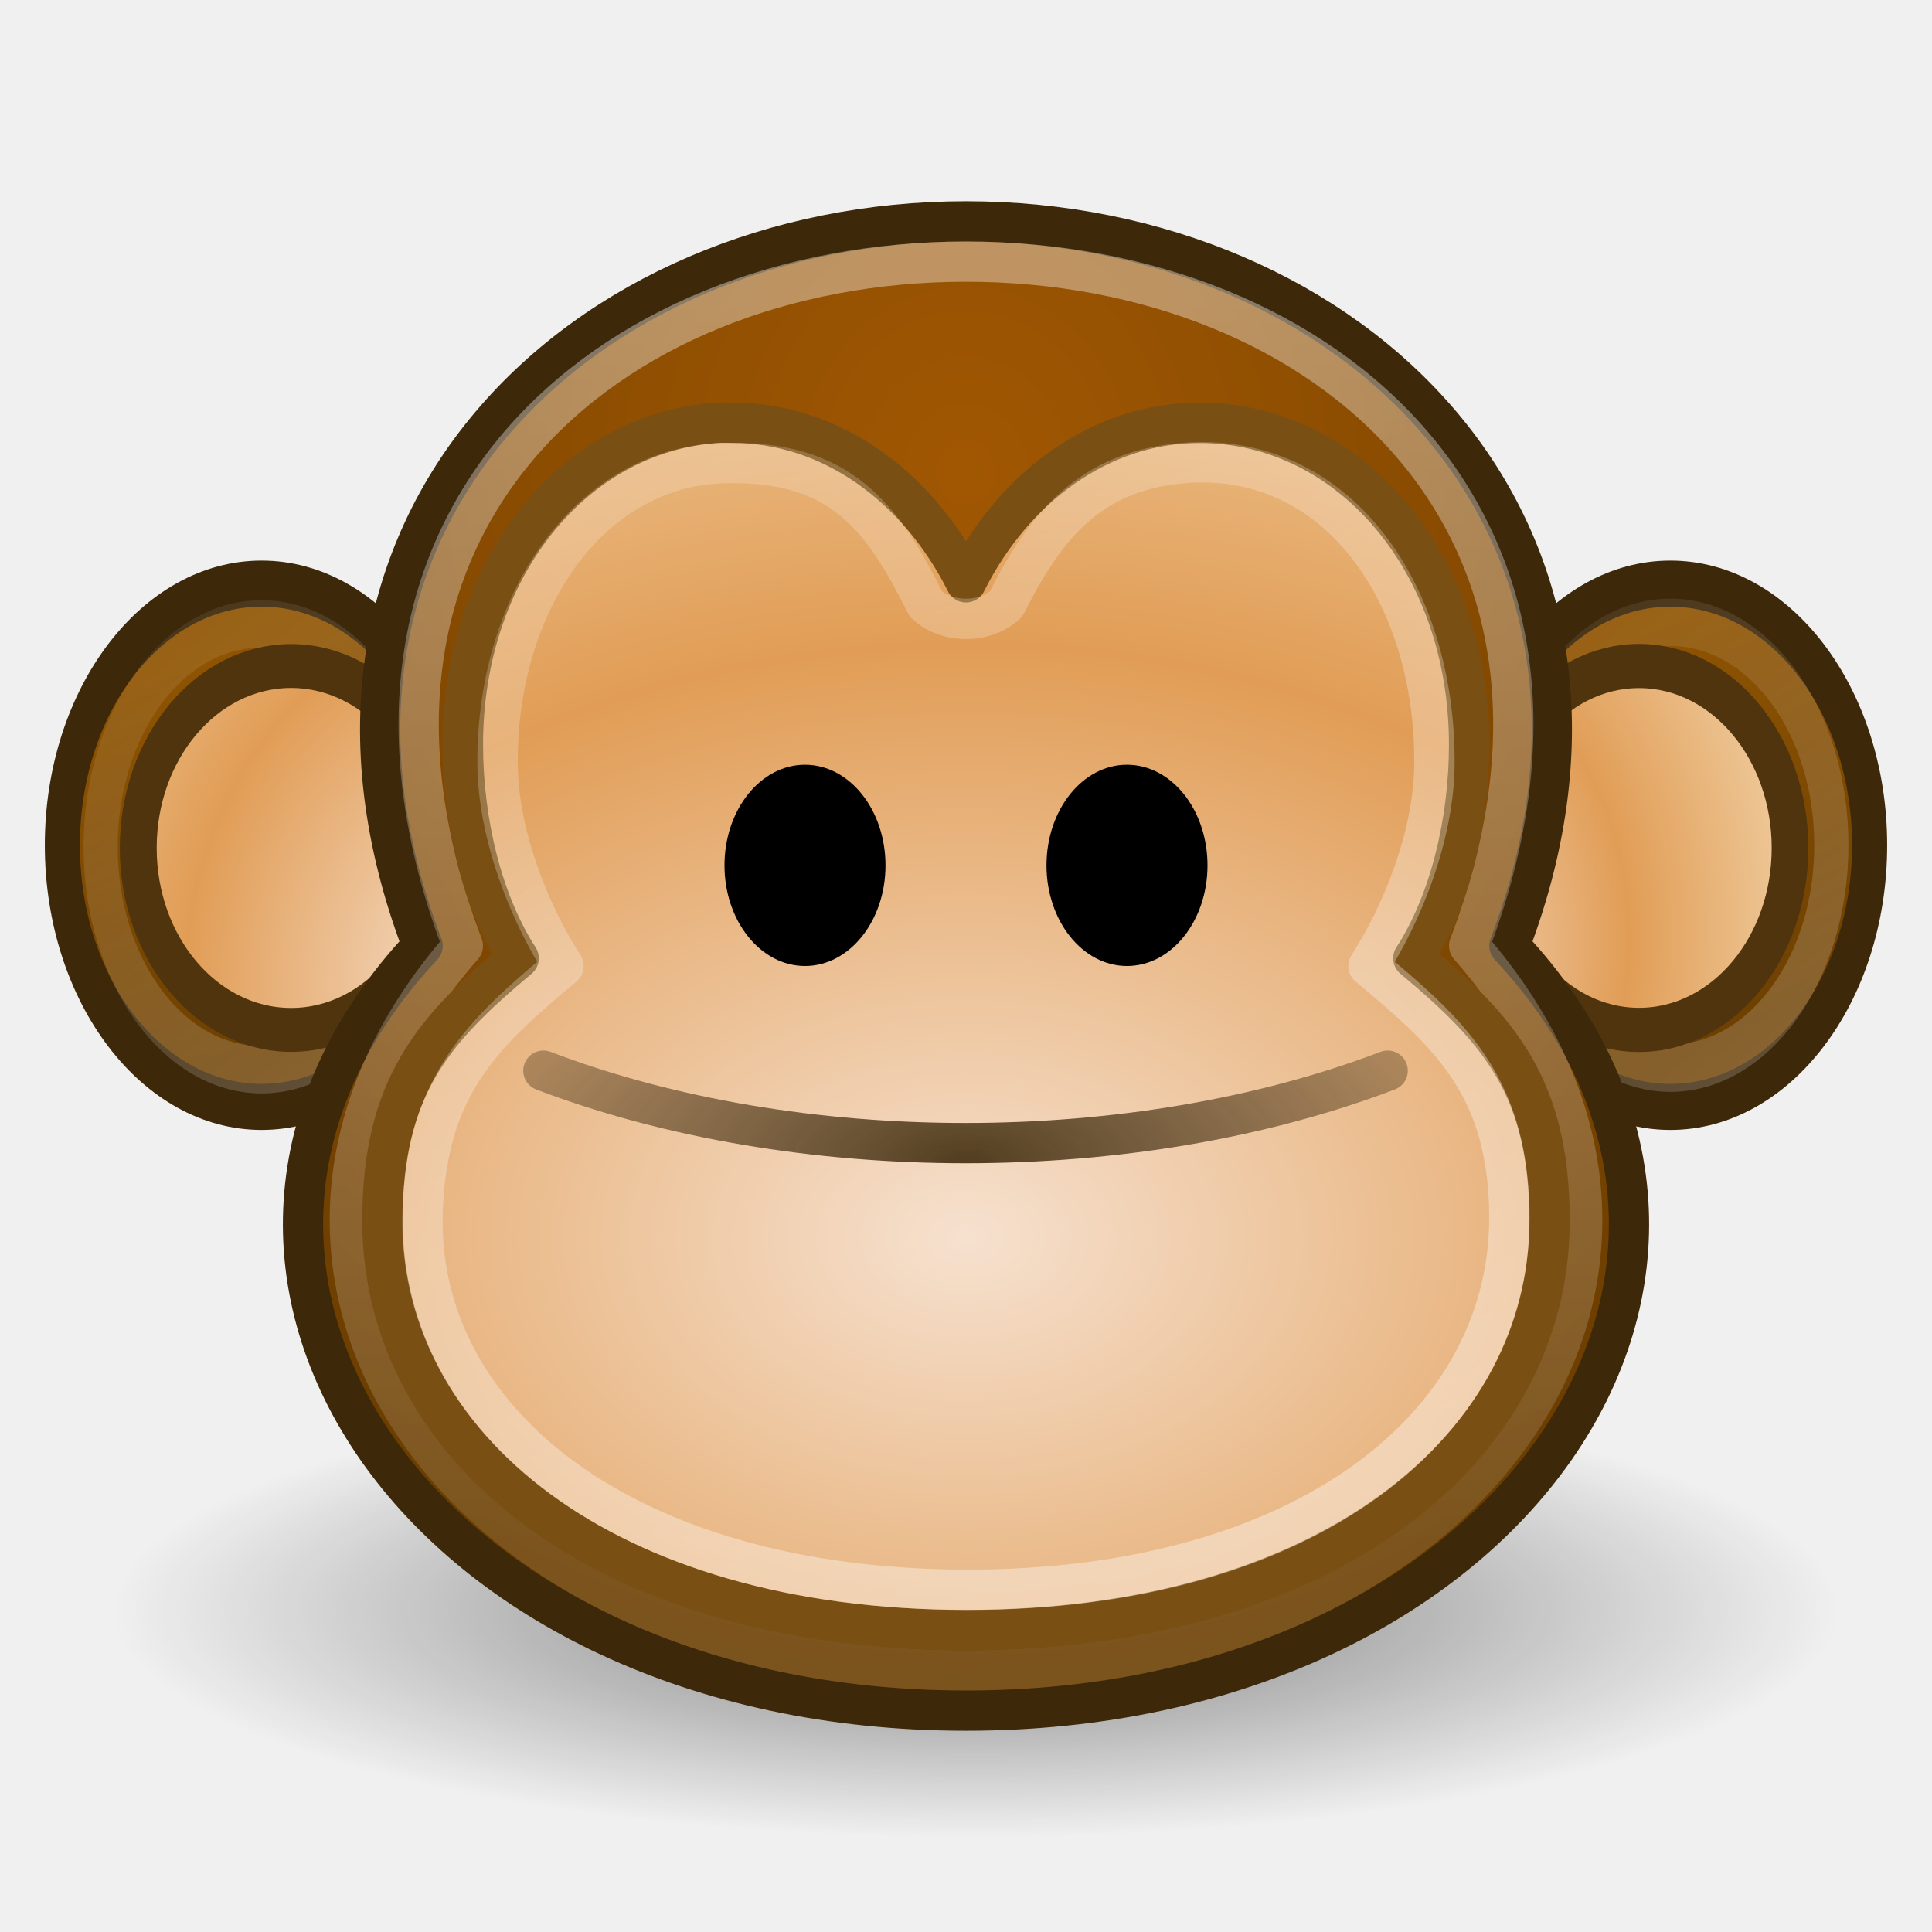
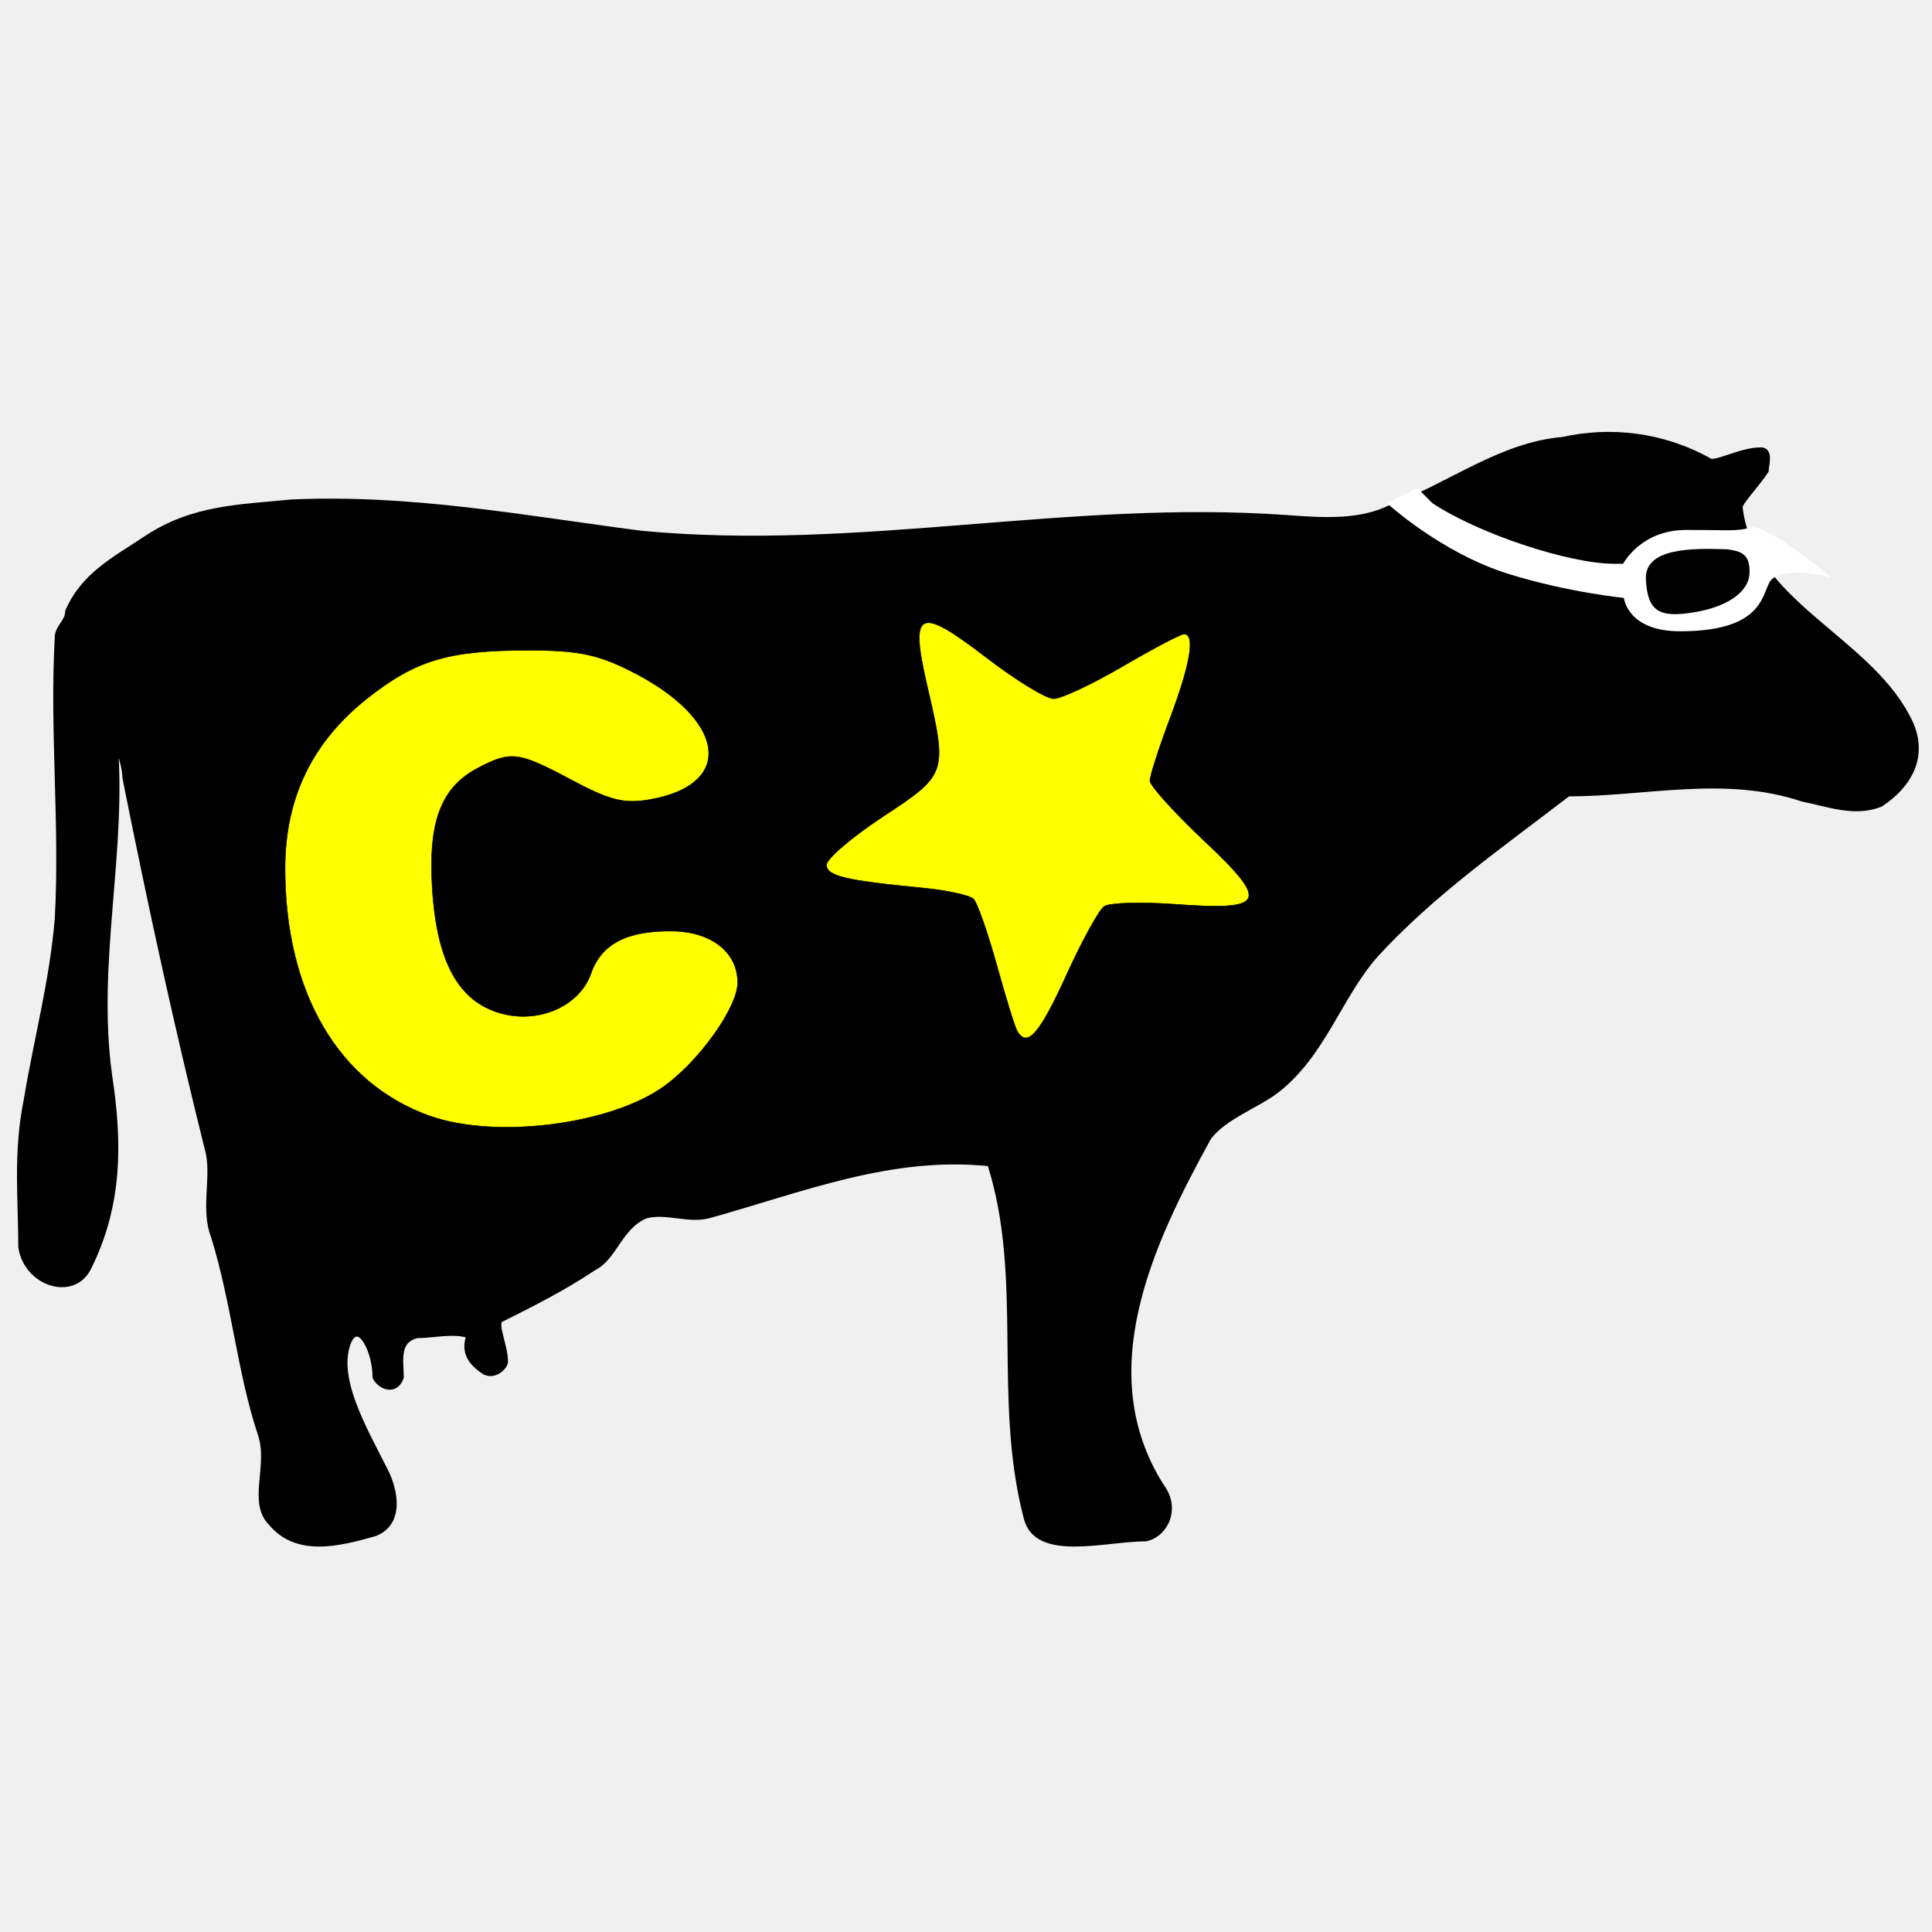
- <svg xmlns="http://www.w3.org/2000/svg" xmlns:xlink="http://www.w3.org/1999/xlink" width="48px" height="48px" id="svg1307">
-   <defs id="defs1309">
-     <linearGradient id="linearGradient3686">
-       <stop style="stop-color:#3d280a;stop-opacity:1;" offset="0" id="stop3688" />
-       <stop style="stop-color:#3d280a;stop-opacity:0;" offset="1" id="stop3690" />
-     </linearGradient>
-     <linearGradient id="linearGradient2305">
-       <stop style="stop-color:#000000;stop-opacity:1;" offset="0" id="stop2307" />
-       <stop style="stop-color:#000000;stop-opacity:0;" offset="1" id="stop2309" />
-     </linearGradient>
-     <linearGradient id="linearGradient2297">
-       <stop id="stop2299" offset="0" style="stop-color:#a15702;stop-opacity:1" />
-       <stop id="stop2301" offset="1" style="stop-color:#683c00;stop-opacity:1" />
-     </linearGradient>
-     <linearGradient id="linearGradient2251">
-       <stop id="stop2253" offset="0" style="stop-color:#f6e1cf;stop-opacity:1;" />
-       <stop style="stop-color:#e19d56;stop-opacity:1;" offset="0.5" id="stop3682" />
-       <stop id="stop2255" offset="1" style="stop-color:#f4dcb7;stop-opacity:1" />
-     </linearGradient>
-     <linearGradient id="linearGradient2227">
-       <stop style="stop-color:#8f5402;stop-opacity:1;" offset="0" id="stop2229" />
-       <stop style="stop-color:#6e4001;stop-opacity:1" offset="1" id="stop2231" />
-     </linearGradient>
-     <linearGradient id="linearGradient2219">
-       <stop style="stop-color:#ffffff;stop-opacity:1;" offset="0" id="stop2221" />
-       <stop style="stop-color:#ffffff;stop-opacity:0.3;" offset="1" id="stop2223" />
-     </linearGradient>
-     <linearGradient xlink:href="#linearGradient2219" id="linearGradient2225" x1="24" y1="7.4" x2="24" y2="38.33" gradientUnits="userSpaceOnUse" />
-     <radialGradient xlink:href="#linearGradient2251" id="radialGradient2249" cx="-14.823" cy="20.156" fx="-14.823" fy="20.156" r="5.329" gradientUnits="userSpaceOnUse" gradientTransform="matrix(2.45184,1.174729,-1.324281,2.80558,46.03865,-21.18657)" />
-     <radialGradient xlink:href="#linearGradient2251" id="radialGradient2263" cx="-3.065" cy="18.305" fx="-3.065" fy="18.305" r="5.331" gradientUnits="userSpaceOnUse" gradientTransform="matrix(3.556041,0,0,3.556041,7.834793,-46.7895)" />
-     <linearGradient xlink:href="#linearGradient2227" id="linearGradient2271" x1="-10.735" y1="11.428" x2="-9.25" y2="18.441" gradientUnits="userSpaceOnUse" />
-     <linearGradient xlink:href="#linearGradient2227" id="linearGradient2279" x1="-10.154" y1="10.911" x2="-7.959" y2="18.146" gradientUnits="userSpaceOnUse" />
-     <linearGradient xlink:href="#linearGradient2219" id="linearGradient2291" x1="-5.268" y1="20.641" x2="-12.272" y2="8.686" gradientUnits="userSpaceOnUse" />
-     <linearGradient xlink:href="#linearGradient2219" id="linearGradient2295" gradientUnits="userSpaceOnUse" x1="-5.268" y1="20.641" x2="-12.272" y2="8.686" />
-     <radialGradient xlink:href="#linearGradient2305" id="radialGradient2311" cx="-6" cy="37.75" fx="-6" fy="37.75" r="14" gradientTransform="matrix(1,0,0,0.267857,0,27.63839)" gradientUnits="userSpaceOnUse" />
-     <linearGradient xlink:href="#linearGradient2219" id="linearGradient2323" x1="29.064" y1="39.42" x2="12.86" y2="2.492" gradientUnits="userSpaceOnUse" />
-     <radialGradient xlink:href="#linearGradient2251" id="radialGradient3684" cx="24" cy="32.821" fx="24" fy="32.821" r="15" gradientTransform="matrix(2.783877,0,0,1.961686,-42.81308,-33.63393)" gradientUnits="userSpaceOnUse" />
-     <radialGradient xlink:href="#linearGradient3686" id="radialGradient3692" cx="23.988" cy="30.126" fx="23.988" fy="30.126" r="10.988" gradientTransform="matrix(1.838239,0,0,0.855268,-20.10762,3.134087)" gradientUnits="userSpaceOnUse" />
-     <radialGradient xlink:href="#linearGradient2297" id="radialGradient3697" cx="24" cy="13.058" fx="24" fy="13.058" r="16.972" gradientTransform="matrix(1.635062,0,0,1.830454,-15.24149,-12.15138)" gradientUnits="userSpaceOnUse" />
-   </defs>
+ <svg xmlns="http://www.w3.org/2000/svg" width="64px" height="64px" id="svg3159" version="1.1">
+   <defs id="defs3161">
+     </defs>
  <g id="layer1">
-     <path style="opacity:0.485;color:black;fill:url(#radialGradient2311);fill-opacity:1;fill-rule:evenodd;stroke:none;stroke-width:1;stroke-linecap:round;stroke-linejoin:round;marker:none;marker-start:none;marker-mid:none;marker-end:none;stroke-miterlimit:4;stroke-dasharray:none;stroke-dashoffset:0;stroke-opacity:1;visibility:visible;display:inline;overflow:visible" id="path2303" d="M 8 37.75 A 14 3.75 0 1 1  -20,37.75 A 14 3.75 0 1 1  8 37.75 z" transform="matrix(1.535714,0,0,1.51296,33.46429,-17.11425)" />
-     <path style="opacity:1;color:#000000;fill:url(#linearGradient2271);fill-opacity:1;fill-rule:evenodd;stroke:#3d280a;stroke-width:0.837;stroke-linecap:round;stroke-linejoin:round;marker:none;marker-start:none;marker-mid:none;marker-end:none;stroke-miterlimit:4;stroke-dasharray:none;stroke-dashoffset:0;stroke-opacity:1;visibility:visible;display:inline;overflow:visible" id="path2197" d="M -4.5 14.75 A 4.75 4.75 0 1 1  -14,14.75 A 4.75 4.75 0 1 1  -4.5 14.75 z" transform="matrix(1.042105,0,0,1.368421,16.13946,0.81579)" />
-     <path style="opacity:0.2;color:#000000;fill:none;fill-opacity:1;fill-rule:evenodd;stroke:url(#linearGradient2295);stroke-width:1.009;stroke-linecap:round;stroke-linejoin:round;marker:none;marker-start:none;marker-mid:none;marker-end:none;stroke-miterlimit:4;stroke-dasharray:none;stroke-dashoffset:0;stroke-opacity:1;visibility:visible;display:inline;overflow:visible" id="path2293" d="M -4.5 14.75 A 4.75 4.75 0 1 1  -14,14.75 A 4.75 4.75 0 1 1  -4.5 14.75 z" transform="matrix(0.842105,0,0,1.165992,14.28947,3.84008)" />
-     <path style="opacity:1;color:#000000;fill:url(#radialGradient2263);fill-opacity:1;fill-rule:evenodd;stroke:#50340d;stroke-width:1.146;stroke-linecap:round;stroke-linejoin:round;marker:none;marker-start:none;marker-mid:none;marker-end:none;stroke-miterlimit:4;stroke-dasharray:none;stroke-dashoffset:0;stroke-opacity:1;visibility:visible;display:inline;overflow:visible" id="path2213" d="M -4.5 14.75 A 4.75 4.75 0 1 1  -14,14.75 A 4.75 4.75 0 1 1  -4.5 14.75 z" transform="matrix(0.799453,0,0,0.951666,14.62707,7.030045)" />
-     <path style="opacity:1;color:#000000;fill:url(#linearGradient2279);fill-opacity:1;fill-rule:evenodd;stroke:#3d280a;stroke-width:0.837;stroke-linecap:round;stroke-linejoin:round;marker:none;marker-start:none;marker-mid:none;marker-end:none;stroke-miterlimit:4;stroke-dasharray:none;stroke-dashoffset:0;stroke-opacity:1;visibility:visible;display:inline;overflow:visible" id="path2199" d="M -4.5 14.75 A 4.75 4.75 0 1 1  -14,14.75 A 4.75 4.75 0 1 1  -4.5 14.75 z" transform="matrix(1.042104,0,0,1.368421,51.13946,0.81579)" />
-     <path style="opacity:0.2;color:#000000;fill:none;fill-opacity:1;fill-rule:evenodd;stroke:url(#linearGradient2291);stroke-width:1.009;stroke-linecap:round;stroke-linejoin:round;marker:none;marker-start:none;marker-mid:none;marker-end:none;stroke-miterlimit:4;stroke-dasharray:none;stroke-dashoffset:0;stroke-opacity:1;visibility:visible;display:inline;overflow:visible" id="path2281" d="M -4.5 14.75 A 4.75 4.75 0 1 1  -14,14.75 A 4.75 4.75 0 1 1  -4.5 14.75 z" transform="matrix(0.842105,0,0,1.165992,49.28947,3.80162)" />
-     <path style="opacity:1;color:#000000;fill:url(#radialGradient2249);fill-opacity:1;fill-rule:evenodd;stroke:#50340d;stroke-width:1.153;stroke-linecap:round;stroke-linejoin:round;marker:none;marker-start:none;marker-mid:none;marker-end:none;stroke-miterlimit:4;stroke-dasharray:none;stroke-dashoffset:0;stroke-opacity:1;visibility:visible;display:inline;overflow:visible" id="path2215" d="M -4.5 14.75 A 4.75 4.75 0 1 1  -14,14.75 A 4.75 4.75 0 1 1  -4.5 14.75 z" transform="matrix(0.789752,0,0,0.951666,48.02639,7.030045)" />
-     <path style="color:#000000;fill:url(#radialGradient3697);fill-opacity:1.0;fill-rule:evenodd;stroke:#3d280a;stroke-width:1;stroke-linecap:round;stroke-linejoin:round;marker:none;marker-start:none;marker-mid:none;marker-end:none;stroke-miterlimit:4;stroke-dashoffset:0;stroke-opacity:1;visibility:visible;display:inline;overflow:visible" d="M 37.5,23.5 C 45,31.5 37.5,42.5 24,42.5 C 10.5,42.5 3,31.5 10.5,23.5 C 6.5,13 14.5,5.5 24,5.5 C 33.5,5.5 41.5,13 37.5,23.5 z " id="path1314" />
-     <path style="color:#000000;fill:none;fill-opacity:1;fill-rule:evenodd;stroke:url(#linearGradient2225);stroke-width:1;stroke-linecap:round;stroke-linejoin:round;marker:none;marker-start:none;marker-mid:none;marker-end:none;stroke-miterlimit:4;stroke-dashoffset:0;stroke-opacity:1;visibility:visible;display:inline;overflow:visible;opacity:0.381" d="M 36.5,23.5 C 43.5,31.5 36.704,41.5 24,41.5 C 11.296,41.5 4.5,31.5 11.5,23.5 C 7.5,13 15.06,6.5 24,6.5 C 32.939,6.5 40.5,13 36.5,23.5 z " id="path2217" />
-     <path style="opacity:1;color:#000000;fill:url(#radialGradient3684);fill-opacity:1.0;fill-rule:evenodd;stroke:#7a4f13;stroke-width:1.003;stroke-linecap:round;stroke-linejoin:round;marker:none;marker-start:none;marker-mid:none;marker-end:none;stroke-miterlimit:4;stroke-dasharray:none;stroke-dashoffset:0;stroke-opacity:1;visibility:visible;display:inline;overflow:visible" d="M 17.838,10.505 C 14.265,10.725 11.5,14.102 11.5,18.5 C 11.5,20.415 11.98,22.41 12.885,23.808 C 10.771,25.574 9.5,27 9.502,30.339 C 9.505,35.947 15,40.5 24,40.498 C 33,40.497 38.495,35.947 38.498,30.339 C 38.5,27 37.229,25.574 35.115,23.808 C 36.02,22.41 36.5,20.415 36.5,18.5 C 36.5,13.96 33.534,10.505 29.799,10.505 C 27.348,10.505 25.187,12.092 24,14.466 C 22.813,12.092 20.652,10.505 18.201,10.505 C 18.084,10.505 17.953,10.498 17.838,10.505 z " id="path2190" />
-     <path style="opacity:1;color:#000000;fill:#000000;fill-opacity:1;fill-rule:evenodd;stroke:none;stroke-width:0.935;stroke-linecap:round;stroke-linejoin:round;marker:none;marker-start:none;marker-mid:none;marker-end:none;stroke-miterlimit:4;stroke-dasharray:none;stroke-dashoffset:0;stroke-opacity:1;visibility:visible;display:inline;overflow:visible" id="path2201" d="M -9.5 7.25 A 1.5 1.75 0 1 1  -12.5,7.25 A 1.5 1.75 0 1 1  -9.5 7.25 z" transform="matrix(1.333333,0,0,1.428571,34.66666,11.14286)" />
-     <path style="fill:none;fill-opacity:0.75;fill-rule:evenodd;stroke:url(#radialGradient3692);stroke-width:1;stroke-linecap:round;stroke-linejoin:miter;stroke-miterlimit:4;stroke-dasharray:none;stroke-opacity:1;opacity:0.881" d="M 13.5,26.6 C 19.793,29 28.183,29 34.476,26.6" id="path2205" />
-     <path style="opacity:0.4;color:#000000;fill:none;fill-opacity:1;fill-rule:evenodd;stroke:url(#linearGradient2323);stroke-width:1.003;stroke-linecap:round;stroke-linejoin:round;marker:none;marker-start:none;marker-mid:none;marker-end:none;stroke-miterlimit:4;stroke-dasharray:none;stroke-dashoffset:0;stroke-opacity:1;visibility:visible;display:inline;overflow:visible" d="M 18.263,11.505 C 14.787,11.412 12.34,14.817 12.362,18.967 C 12.372,20.754 13.158,22.695 14,24 C 12.032,25.648 10.637,26.903 10.502,30.017 C 10.275,35.25 15.473,39.481 24,39.498 C 32.398,39.516 37.646,35.402 37.498,30.017 C 37.413,26.901 35.968,25.648 34,24 C 34.842,22.695 35.629,20.754 35.638,18.967 C 35.66,14.708 33.192,11.189 29.399,11.505 C 27.125,11.694 26,13 25,15 C 24.5,15.5 23.5,15.5 23,15 C 22,13 21,11.5 18.263,11.505 z " id="path2313" />
-     <path style="opacity:1;color:#000000;fill:#000000;fill-opacity:1;fill-rule:evenodd;stroke:none;stroke-width:0.935;stroke-linecap:round;stroke-linejoin:round;marker:none;marker-start:none;marker-mid:none;marker-end:none;stroke-miterlimit:4;stroke-dasharray:none;stroke-dashoffset:0;stroke-opacity:1;visibility:visible;display:inline;overflow:visible" id="path2218" d="M -9.5 7.25 A 1.5 1.75 0 1 1  -12.5,7.25 A 1.5 1.75 0 1 1  -9.5 7.25 z" transform="matrix(1.333333,0,0,1.428571,42.66666,11.14286)" />
+     <g transform="matrix(-0.172569,0,0,0.172569,63.56302,14.30766)" style="fill:#000000;fill-opacity:1;stroke:#000000" id="g2455">
+       <g style="fill:#000000;fill-opacity:1;stroke:#000000" id="g2457">
+         <path style="fill:#000000;fill-opacity:1;stroke:#000000" id="path2459" d="m 121.321,16.465 c -6.982,0.499 -14,1 -20,-2 -11,-4 -21,-12 -33,-13 -9,-2 -19,-1 -28,4 -1,1 -6,-2 -10,-2 -2,0 -1,3 -1,4 2,3 5,6 5,7 -2,18 -24,25 -32,40 -4,7 -1,13 5,17 5,2 10,0 15,-1 15,-5 30,-1 45,-1 13,10 26,19 37,31 7,8 10,19 19,26 4,3 10,5 13,9 11,20 23,45 9,67 -3,4 -1,9 3,10 8,0 21,4 23,-4 6,-23 0,-46 7,-68 19,-2 36,5 54,10 4,1 8,-1 12,0 5,2 6,8 10,10 6,4 12,7 18,10 1,1 -1,5 -1,8 0,1 2,3 4,2 3,-2 4,-4 3,-7 3,-1 7,0 10,0 4,1 3,5 3,8 1,3 4,2 5,0 0,-5 3,-11 5,-7 3,7 -3,17 -7,25 -2,4 -3,10 2,12 7,2 15,4 20,-2 4,-4 0,-11 2,-17 4,-12 5,-25 9,-38 2,-5 0,-11 1,-16 6,-24 11,-47 16,-72 0,-2 1,-5 2,-8 -2,22 4,43 1,65 -2,13 -2,25 4,37 3,6 12,3 13,-4 0,-9 1,-18 -1,-28 -2,-12 -5,-23 -6,-35 -1,-18 1,-36 0,-54 0,-2 -2,-3 -2,-5 -3,-7 -9,-10 -15,-14 -9,-6 -18,-6 -28,-7 -23,-1 -44,3 -67,6 -42,4 -82,-6 -124,-3 z" />
+       </g>
+     </g>
+     <path style="fill:#ffff00;fill-opacity:1;stroke:#000000;stroke-width:0.017;stroke-linecap:butt;stroke-linejoin:round;stroke-miterlimit:4;stroke-opacity:1;stroke-dasharray:none" d="m 14.231,36.966 c -3.028,-1.082 -4.788,-4.095 -4.788,-8.194 0,-2.337 0.897,-4.194 2.724,-5.638 1.602,-1.266 2.687,-1.591 5.322,-1.593 1.624,-0.001 2.288,0.131 3.368,0.669 3.209,1.599 3.533,3.793 0.632,4.283 -0.819,0.138 -1.302,0.015 -2.55,-0.651 -1.762,-0.94 -2.002,-0.973 -3.08,-0.416 -1.248,0.646 -1.682,1.782 -1.538,4.027 0.156,2.428 0.876,3.73 2.279,4.117 1.261,0.348 2.602,-0.248 2.977,-1.323 0.342,-0.981 1.198,-1.425 2.702,-1.403 1.294,0.02 2.157,0.702 2.157,1.706 0,0.81 -1.249,2.574 -2.427,3.428 -1.77,1.282 -5.594,1.767 -7.777,0.987 z" id="path2833" />
+     <path style="fill:#ffff00;fill-opacity:1;stroke:#000000;stroke-width:0.017;stroke-linecap:butt;stroke-linejoin:round;stroke-miterlimit:4;stroke-opacity:1;stroke-dasharray:none" d="m 33.703,34.171 c -0.074,-0.12 -0.381,-1.107 -0.682,-2.192 -0.301,-1.086 -0.648,-2.075 -0.771,-2.198 -0.123,-0.123 -0.878,-0.288 -1.676,-0.365 -2.597,-0.252 -3.192,-0.396 -3.192,-0.77 0,-0.201 0.843,-0.921 1.874,-1.6 2.118,-1.395 2.129,-1.429 1.458,-4.324 -0.585,-2.522 -0.291,-2.668 1.933,-0.96 0.991,0.761 2.006,1.384 2.255,1.384 0.249,0 1.278,-0.482 2.285,-1.071 1.008,-0.589 1.925,-1.071 2.038,-1.071 0.376,0 0.211,0.99 -0.464,2.785 -0.368,0.978 -0.669,1.911 -0.669,2.074 0,0.163 0.813,1.062 1.807,1.999 2.166,2.042 2.036,2.312 -1.004,2.092 -1.104,-0.08 -2.148,-0.047 -2.32,0.072 -0.171,0.12 -0.737,1.15 -1.256,2.291 -0.88,1.931 -1.282,2.393 -1.614,1.855 l 0,0 z" id="path2835" />
+     <path style="fill:#ffffff;fill-opacity:1;fill-rule:evenodd;stroke:none;stroke-width:2.2;marker:none;visibility:visible;display:inline;overflow:visible;enable-background:accumulate" d="m 47.448,16.666 c 1.507,1.005 4.521,2.01 6.029,2.01 1.507,0 0.291,0 0.291,0 0,0 0.58,-1.121 2.088,-1.121 1.507,0 1.657,0.054 2.14,-0.083 0.523,-0.148 2.671,1.663 2.671,1.663 0,0 -1.351,-0.385 -1.934,0.021 -0.418,0.291 -0.055,1.756 -3.078,1.756 -1.752,0 -1.862,-1.106 -1.862,-1.106 0,0 -1.856,-0.181 -3.833,-0.798 -2.222,-0.693 -4.019,-2.343 -4.019,-2.343 l 1.005,-0.502" id="path3815" />
+     <path style="fill:#000000;fill-opacity:1;fill-rule:evenodd;stroke:none;stroke-width:2.2;marker:none;visibility:visible;display:inline;overflow:visible;enable-background:accumulate" d="m 57.224,18.197 c -1.201,-0.045 -2.758,-0.045 -2.702,1.002 0.056,1.047 0.432,1.27 1.557,1.091 1.126,-0.178 1.858,-0.668 1.876,-1.314 0.019,-0.646 -0.3,-0.713 -0.732,-0.78 z" id="path3817" />
  </g>
</svg>
